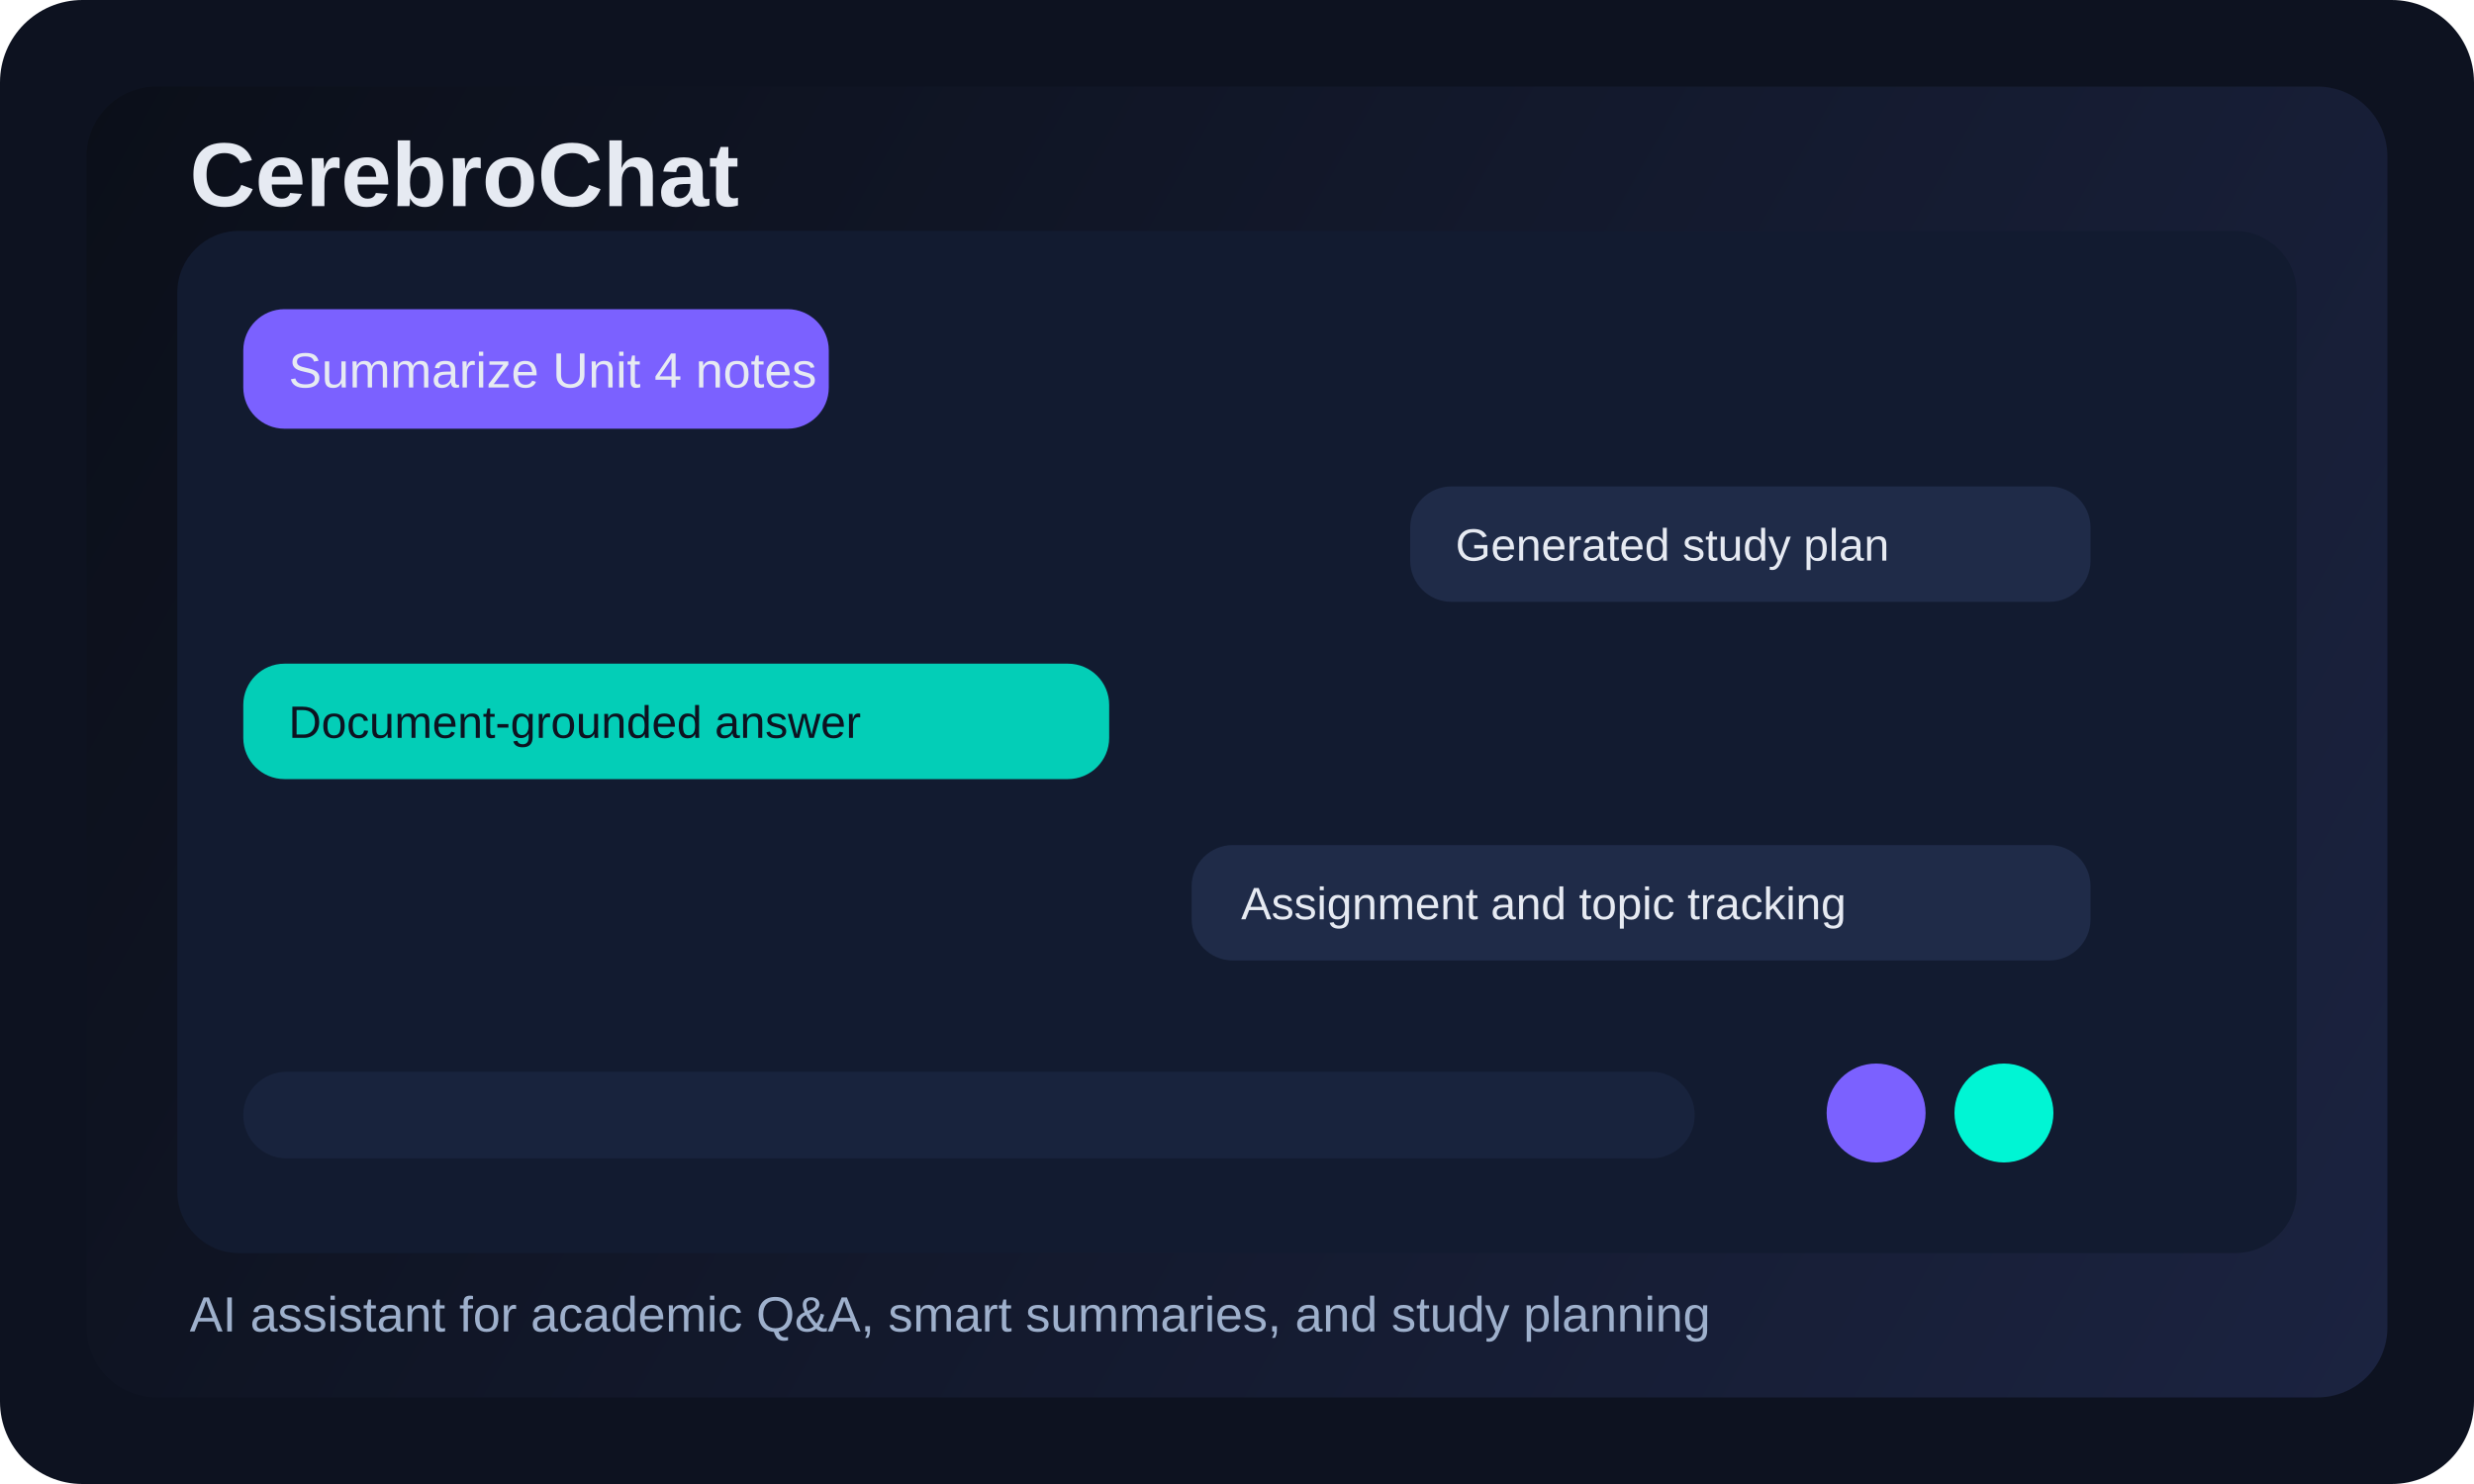
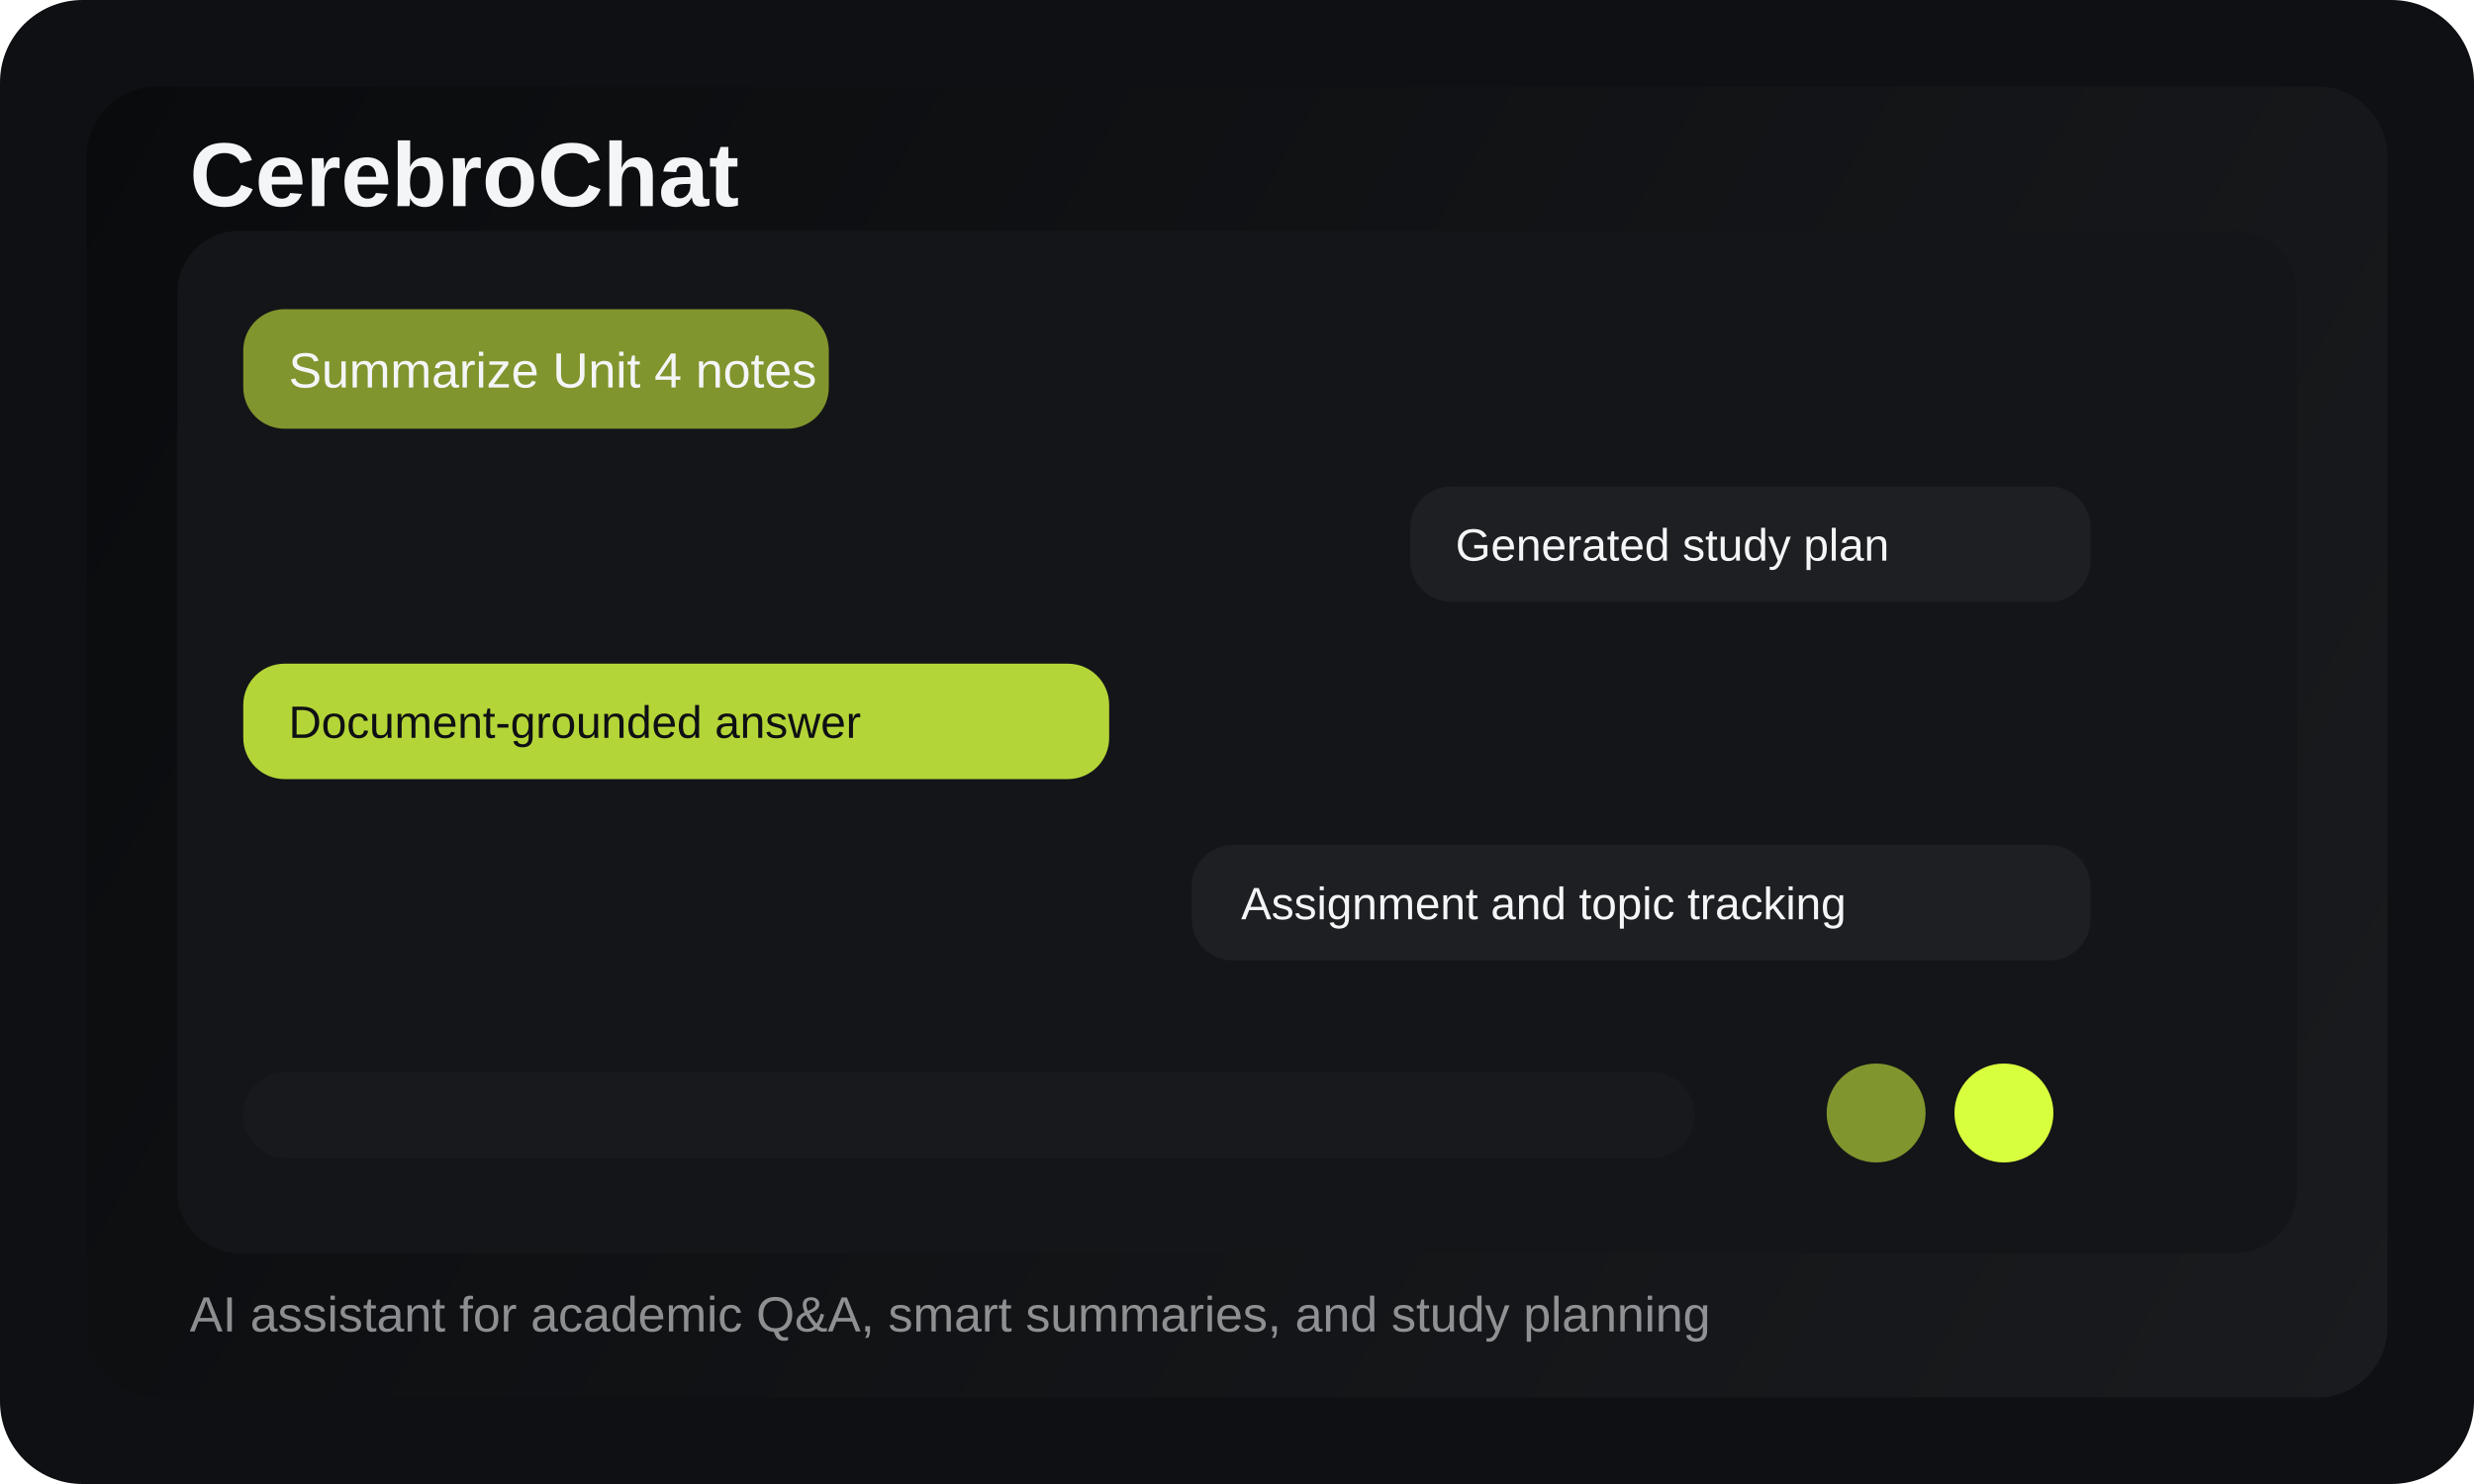
<svg xmlns="http://www.w3.org/2000/svg" width="1200" height="720" viewBox="0 0 1200 720" fill="none">
-   <rect width="1200" height="720" rx="40" fill="#0D1220" />
+   <rect width="1200" height="720" rx="40" fill="#0e1013" />
  <rect x="42" y="42" width="1116" height="636" rx="34" fill="url(#panel)" />
-   <rect x="86" y="112" width="1028" height="496" rx="30" fill="#121B30" />
-   <rect x="118" y="150" width="284" height="58" rx="20" fill="#7B61FF" />
-   <rect x="684" y="236" width="330" height="56" rx="20" fill="#1F2B48" />
-   <rect x="118" y="322" width="420" height="56" rx="20" fill="#00F5D4" opacity="0.82" />
-   <rect x="578" y="410" width="436" height="56" rx="20" fill="#1F2B48" />
-   <rect x="118" y="520" width="704" height="42" rx="21" fill="#18233D" />
-   <circle cx="910" cy="540" r="24" fill="#7B61FF" />
-   <circle cx="972" cy="540" r="24" fill="#00F5D4" />
-   <text x="92" y="100" fill="#E6EAF2" font-size="44" font-family="Arial, sans-serif" font-weight="700">CerebroChat</text>
-   <text x="92" y="646" fill="#9EB0CC" font-size="24" font-family="Arial, sans-serif">AI assistant for academic Q&amp;A, smart summaries, and study planning</text>
-   <text x="140" y="188" fill="#E6EAF2" font-size="24" font-family="Arial, sans-serif">Summarize Unit 4 notes</text>
-   <text x="706" y="272" fill="#E6EAF2" font-size="22" font-family="Arial, sans-serif">Generated study plan</text>
-   <text x="140" y="358" fill="#0D1220" font-size="22" font-family="Arial, sans-serif">Document-grounded answer</text>
-   <text x="602" y="446" fill="#E6EAF2" font-size="22" font-family="Arial, sans-serif">Assignment and topic tracking</text>
+   <rect x="86" y="112" width="1028" height="496" rx="30" fill="#131518" />
+   <rect x="118" y="150" width="284" height="58" rx="20" fill="rgba(216,255,62,0.55)" />
+   <rect x="684" y="236" width="330" height="56" rx="20" fill="#1d1f22" />
+   <rect x="118" y="322" width="420" height="56" rx="20" fill="#d8ff3e" opacity="0.82" />
+   <rect x="578" y="410" width="436" height="56" rx="20" fill="#1d1f22" />
+   <rect x="118" y="520" width="704" height="42" rx="21" fill="#17191c" />
+   <circle cx="910" cy="540" r="24" fill="rgba(216,255,62,0.55)" />
+   <circle cx="972" cy="540" r="24" fill="#d8ff3e" />
+   <text x="92" y="100" fill="#f4f5f7" font-size="44" font-family="Arial, sans-serif" font-weight="700">CerebroChat</text>
+   <text x="92" y="646" fill="rgba(244,245,247,0.55)" font-size="24" font-family="Arial, sans-serif">AI assistant for academic Q&amp;A, smart summaries, and study planning</text>
+   <text x="140" y="188" fill="#f4f5f7" font-size="24" font-family="Arial, sans-serif">Summarize Unit 4 notes</text>
+   <text x="706" y="272" fill="#f4f5f7" font-size="22" font-family="Arial, sans-serif">Generated study plan</text>
+   <text x="140" y="358" fill="#0e1013" font-size="22" font-family="Arial, sans-serif">Document-grounded answer</text>
+   <text x="602" y="446" fill="#f4f5f7" font-size="22" font-family="Arial, sans-serif">Assignment and topic tracking</text>
  <defs>
    <linearGradient id="panel" x1="42" y1="42" x2="1158" y2="678" gradientUnits="userSpaceOnUse">
-       <stop stop-color="#0B0F19" />
-       <stop offset="1" stop-color="#1B2340" />
+       <stop stop-color="#0a0b0d" />
+       <stop offset="1" stop-color="#191b1e" />
    </linearGradient>
  </defs>
</svg>
